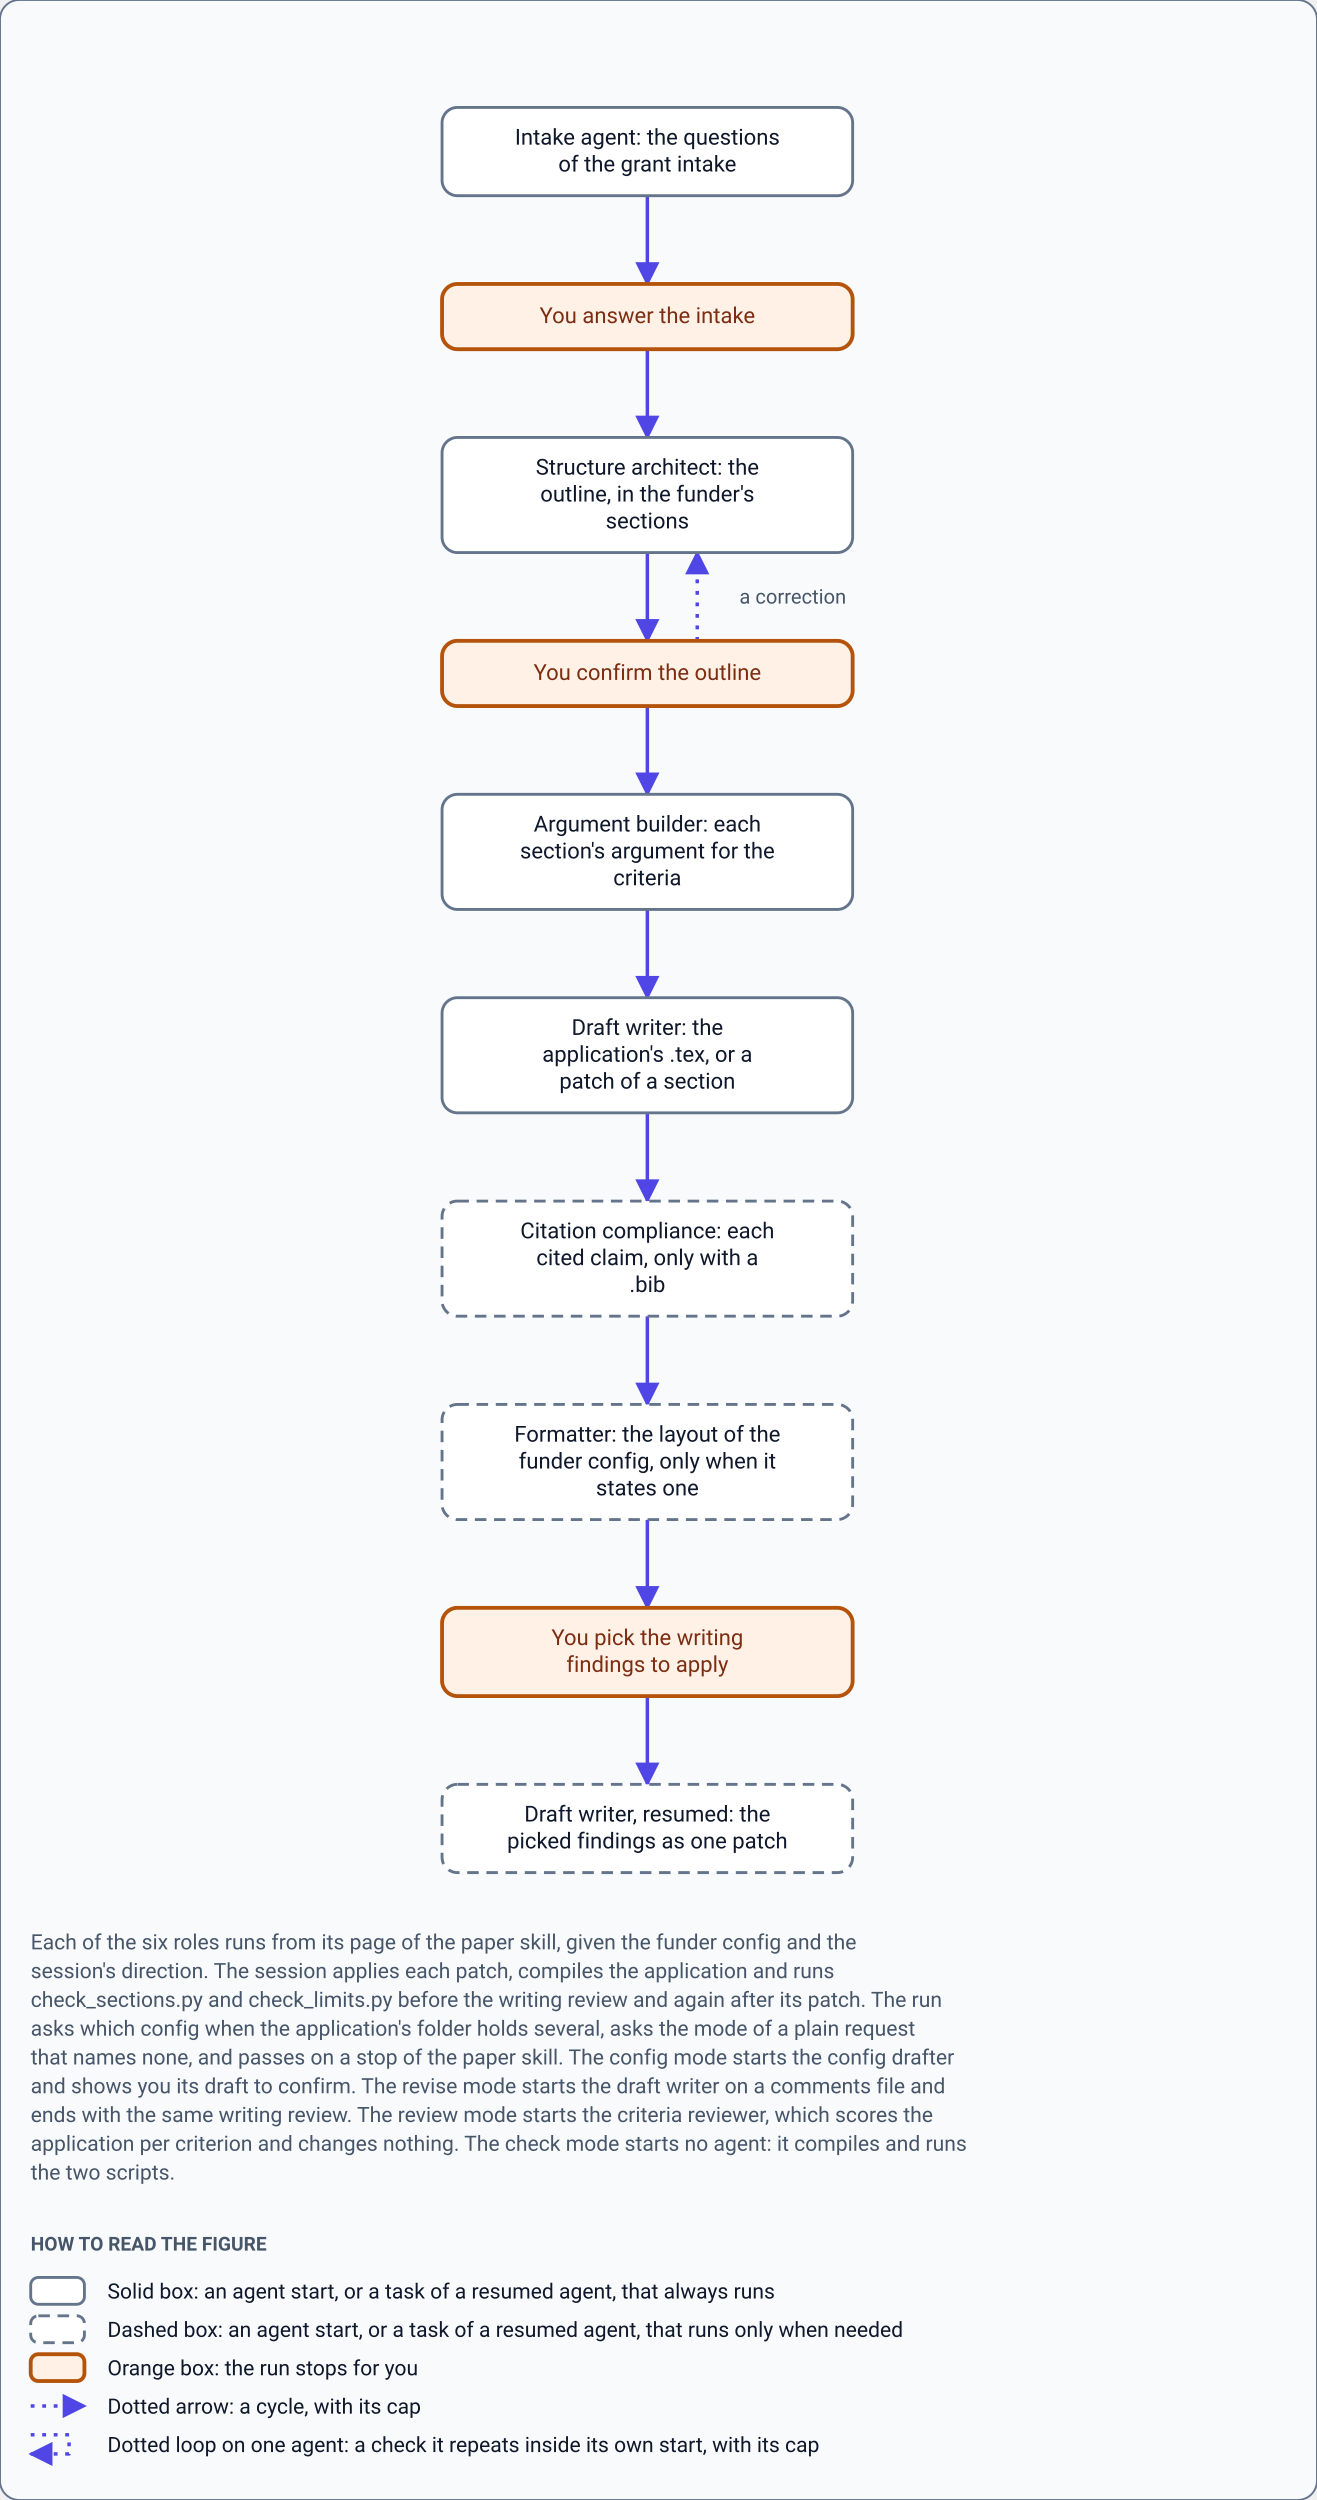
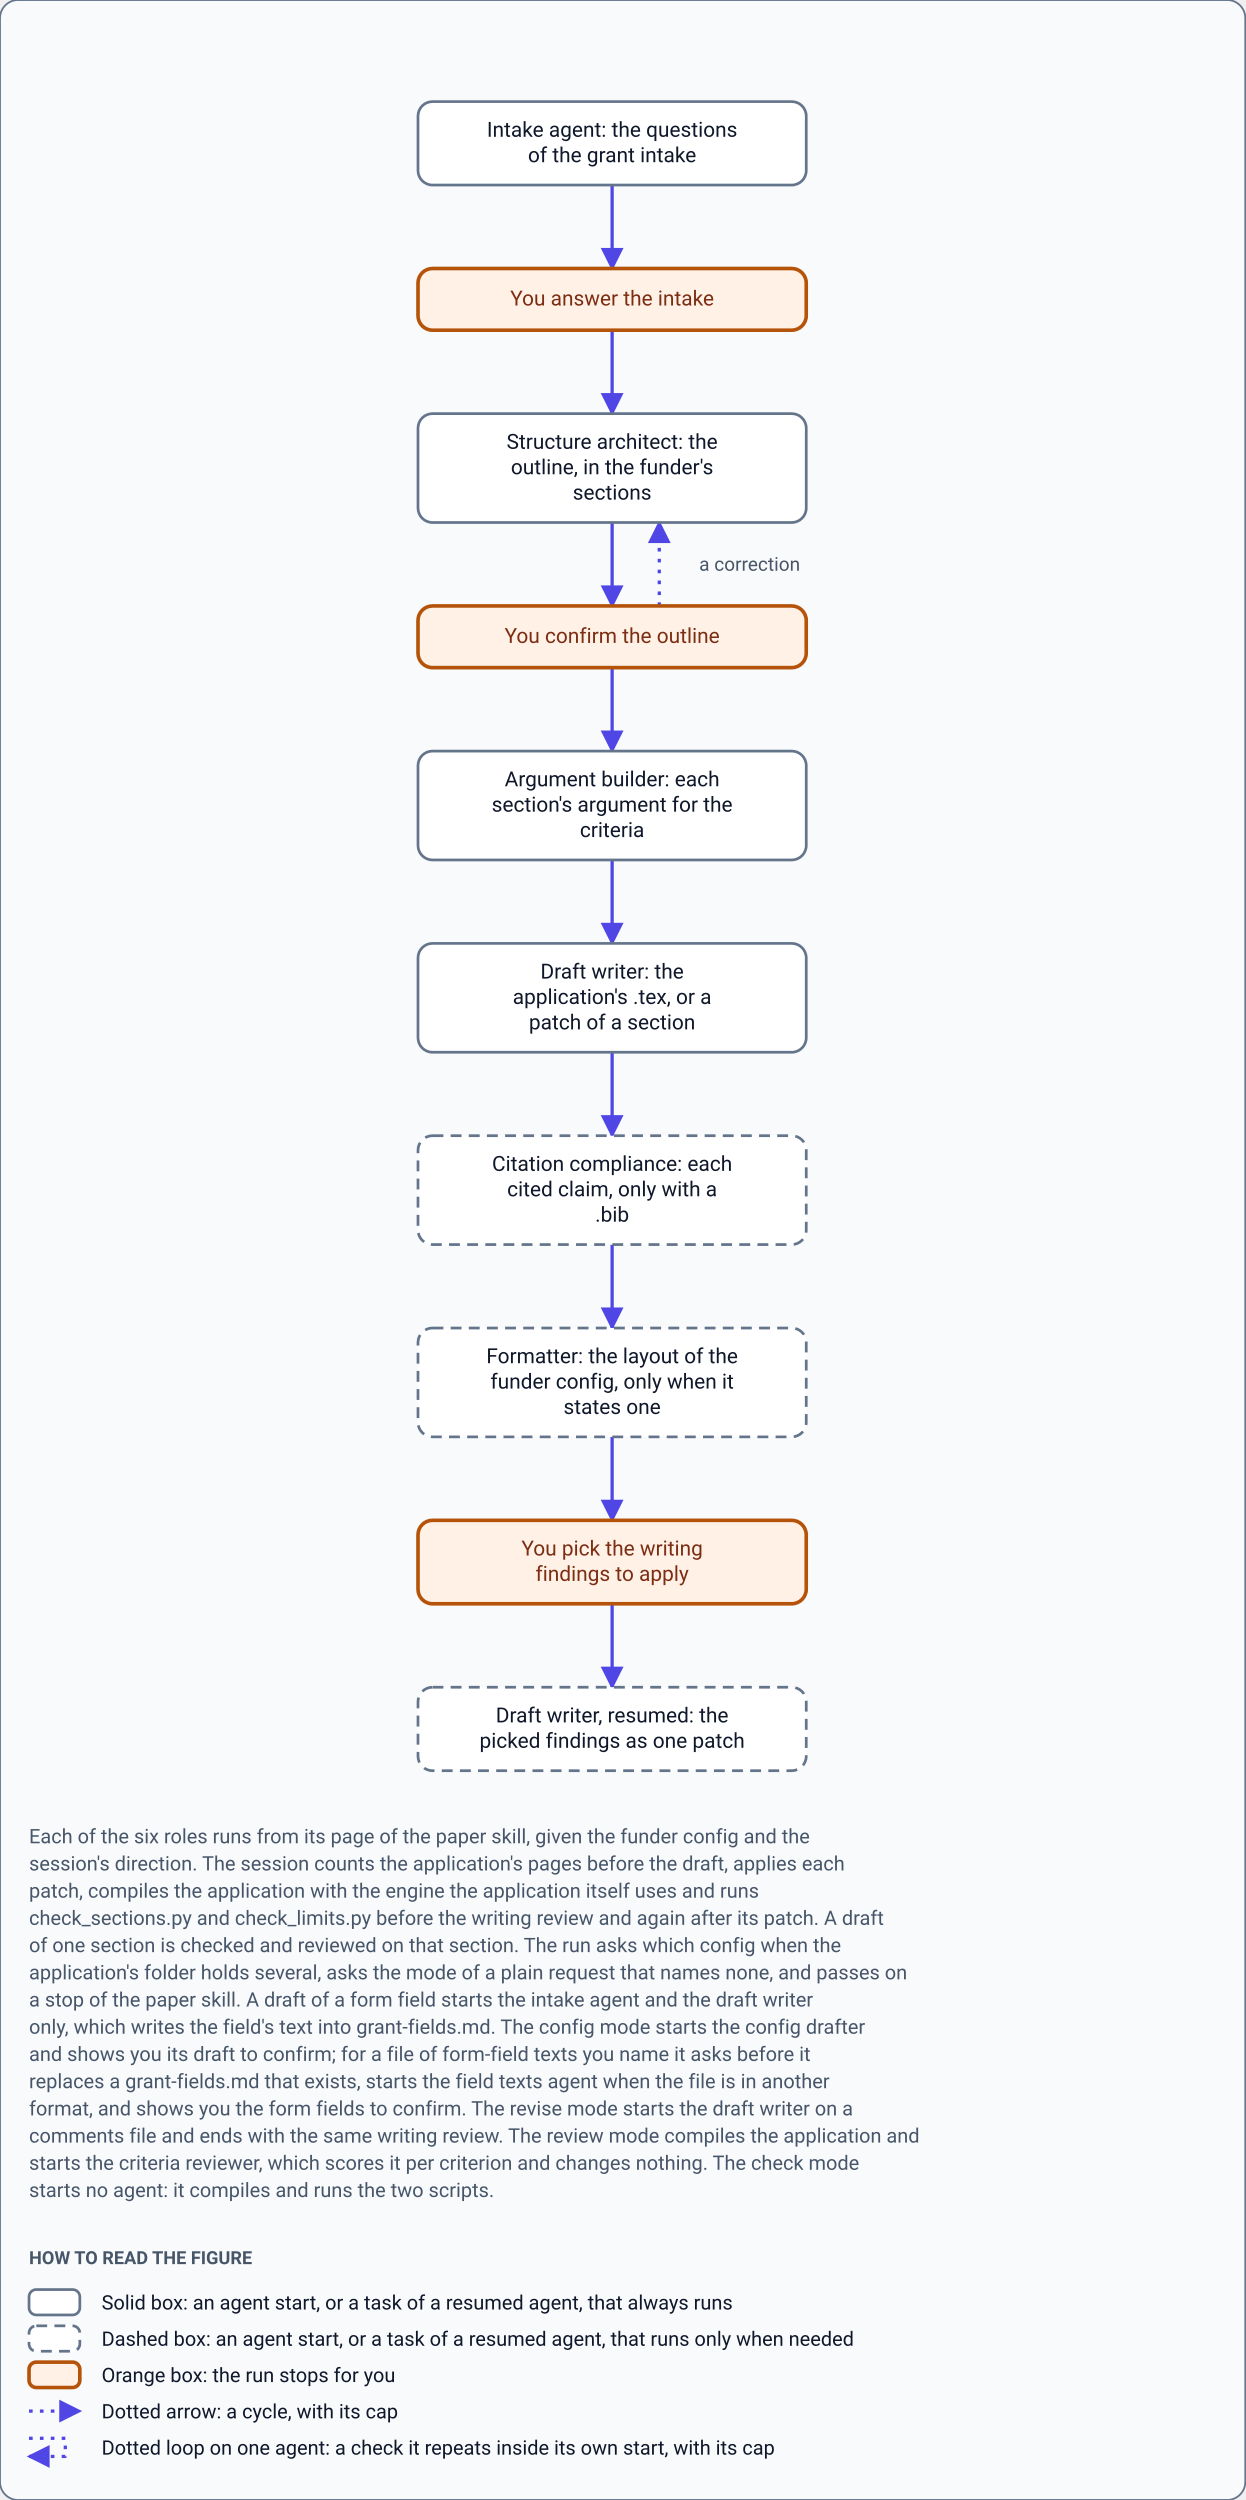
- <svg xmlns="http://www.w3.org/2000/svg" viewBox="0 0 686.4 1303" width="686.4" height="1303" role="img" aria-label="The draft mode of the grant skill. Boxes: Intake agent: the questions of the grant intake (agent); You answer the intake (stop); Structure architect: the outline, in the funder's sections (agent); You confirm the outline (stop); Argument builder: each section's argument for the criteria (agent); Draft writer: the application's .tex, or a patch of a section (agent); Citation compliance: each cited claim, only with a .bib (agent, only when needed); Formatter: the layout of the funder config, only when it states one (agent, only when needed); You pick the writing findings to apply (stop); Draft writer, resumed: the picked findings as one patch (agent, only when needed).">
+ <svg xmlns="http://www.w3.org/2000/svg" viewBox="0 0 686.4 1378" width="686.4" height="1378" role="img" aria-label="The draft mode of the grant skill. Boxes: Intake agent: the questions of the grant intake (agent); You answer the intake (stop); Structure architect: the outline, in the funder's sections (agent); You confirm the outline (stop); Argument builder: each section's argument for the criteria (agent); Draft writer: the application's .tex, or a patch of a section (agent); Citation compliance: each cited claim, only with a .bib (agent, only when needed); Formatter: the layout of the funder config, only when it states one (agent, only when needed); You pick the writing findings to apply (stop); Draft writer, resumed: the picked findings as one patch (agent, only when needed).">
  <defs>
    <marker id="arrow" viewBox="0 0 10 10" refX="9" refY="5" markerWidth="7" markerHeight="7" orient="auto">
      <path d="M0,0 L10,5 L0,10 z" fill="#4f46e5" />
    </marker>
  </defs>
-   <rect x="0" y="0" width="686.4" height="1303" rx="10" fill="#f8fafc" stroke="#64748b" />
+   <rect x="0" y="0" width="686.4" height="1378" rx="10" fill="#f8fafc" stroke="#64748b" />
  <path d="M337.4,102 L337.4,148" fill="none" stroke="#4f46e5" stroke-width="1.8" marker-end="url(#arrow)" stroke-linejoin="round" />
  <path d="M337.4,182 L337.4,228" fill="none" stroke="#4f46e5" stroke-width="1.8" marker-end="url(#arrow)" stroke-linejoin="round" />
  <path d="M337.4,288 L337.4,334" fill="none" stroke="#4f46e5" stroke-width="1.8" marker-end="url(#arrow)" stroke-linejoin="round" />
  <path d="M337.4,368 L337.4,414" fill="none" stroke="#4f46e5" stroke-width="1.8" marker-end="url(#arrow)" stroke-linejoin="round" />
  <path d="M337.4,474 L337.4,520" fill="none" stroke="#4f46e5" stroke-width="1.8" marker-end="url(#arrow)" stroke-linejoin="round" />
  <path d="M337.4,580 L337.4,626" fill="none" stroke="#4f46e5" stroke-width="1.8" marker-end="url(#arrow)" stroke-linejoin="round" />
  <path d="M337.4,686 L337.4,732" fill="none" stroke="#4f46e5" stroke-width="1.8" marker-end="url(#arrow)" stroke-linejoin="round" />
  <path d="M337.4,792 L337.4,838" fill="none" stroke="#4f46e5" stroke-width="1.8" marker-end="url(#arrow)" stroke-linejoin="round" />
  <path d="M337.4,884 L337.4,930" fill="none" stroke="#4f46e5" stroke-width="1.8" marker-end="url(#arrow)" stroke-linejoin="round" />
  <path d="M363.4,334 L363.4,288" fill="none" stroke="#4f46e5" stroke-width="1.8" stroke-dasharray="2 4" marker-end="url(#arrow)" stroke-linejoin="round" />
  <rect x="230.4" y="56" width="214" height="46" rx="8" fill="#ffffff" stroke="#64748b" stroke-width="1.5" />
  <text x="337.4" y="75.4" font-family="ui-sans-serif, -apple-system, 'Segoe UI', Roboto, Helvetica, Arial, sans-serif" font-size="11.5" fill="#0f172a" font-weight="400" text-anchor="middle">Intake agent: the questions</text>
  <text x="337.4" y="89.4" font-family="ui-sans-serif, -apple-system, 'Segoe UI', Roboto, Helvetica, Arial, sans-serif" font-size="11.5" fill="#0f172a" font-weight="400" text-anchor="middle">of the grant intake</text>
  <rect x="230.4" y="148" width="214" height="34" rx="8" fill="#fff1e6" stroke="#b45309" stroke-width="2" />
  <text x="337.4" y="168.4" font-family="ui-sans-serif, -apple-system, 'Segoe UI', Roboto, Helvetica, Arial, sans-serif" font-size="11.5" fill="#7c2d12" font-weight="400" text-anchor="middle">You answer the intake</text>
  <rect x="230.4" y="228" width="214" height="60" rx="8" fill="#ffffff" stroke="#64748b" stroke-width="1.5" />
  <text x="337.4" y="247.4" font-family="ui-sans-serif, -apple-system, 'Segoe UI', Roboto, Helvetica, Arial, sans-serif" font-size="11.5" fill="#0f172a" font-weight="400" text-anchor="middle">Structure architect: the</text>
  <text x="337.4" y="261.4" font-family="ui-sans-serif, -apple-system, 'Segoe UI', Roboto, Helvetica, Arial, sans-serif" font-size="11.5" fill="#0f172a" font-weight="400" text-anchor="middle">outline, in the funder's</text>
  <text x="337.4" y="275.4" font-family="ui-sans-serif, -apple-system, 'Segoe UI', Roboto, Helvetica, Arial, sans-serif" font-size="11.5" fill="#0f172a" font-weight="400" text-anchor="middle">sections</text>
  <rect x="230.4" y="334" width="214" height="34" rx="8" fill="#fff1e6" stroke="#b45309" stroke-width="2" />
  <text x="337.4" y="354.4" font-family="ui-sans-serif, -apple-system, 'Segoe UI', Roboto, Helvetica, Arial, sans-serif" font-size="11.5" fill="#7c2d12" font-weight="400" text-anchor="middle">You confirm the outline</text>
  <rect x="230.4" y="414" width="214" height="60" rx="8" fill="#ffffff" stroke="#64748b" stroke-width="1.5" />
  <text x="337.4" y="433.4" font-family="ui-sans-serif, -apple-system, 'Segoe UI', Roboto, Helvetica, Arial, sans-serif" font-size="11.5" fill="#0f172a" font-weight="400" text-anchor="middle">Argument builder: each</text>
  <text x="337.4" y="447.4" font-family="ui-sans-serif, -apple-system, 'Segoe UI', Roboto, Helvetica, Arial, sans-serif" font-size="11.5" fill="#0f172a" font-weight="400" text-anchor="middle">section's argument for the</text>
  <text x="337.4" y="461.4" font-family="ui-sans-serif, -apple-system, 'Segoe UI', Roboto, Helvetica, Arial, sans-serif" font-size="11.5" fill="#0f172a" font-weight="400" text-anchor="middle">criteria</text>
  <rect x="230.4" y="520" width="214" height="60" rx="8" fill="#ffffff" stroke="#64748b" stroke-width="1.5" />
  <text x="337.4" y="539.4" font-family="ui-sans-serif, -apple-system, 'Segoe UI', Roboto, Helvetica, Arial, sans-serif" font-size="11.5" fill="#0f172a" font-weight="400" text-anchor="middle">Draft writer: the</text>
  <text x="337.4" y="553.4" font-family="ui-sans-serif, -apple-system, 'Segoe UI', Roboto, Helvetica, Arial, sans-serif" font-size="11.5" fill="#0f172a" font-weight="400" text-anchor="middle">application's .tex, or a</text>
  <text x="337.4" y="567.4" font-family="ui-sans-serif, -apple-system, 'Segoe UI', Roboto, Helvetica, Arial, sans-serif" font-size="11.5" fill="#0f172a" font-weight="400" text-anchor="middle">patch of a section</text>
  <rect x="230.4" y="626" width="214" height="60" rx="8" fill="#ffffff" stroke="#64748b" stroke-width="1.5" stroke-dasharray="6 4" />
  <text x="337.4" y="645.4" font-family="ui-sans-serif, -apple-system, 'Segoe UI', Roboto, Helvetica, Arial, sans-serif" font-size="11.5" fill="#0f172a" font-weight="400" text-anchor="middle">Citation compliance: each</text>
  <text x="337.4" y="659.4" font-family="ui-sans-serif, -apple-system, 'Segoe UI', Roboto, Helvetica, Arial, sans-serif" font-size="11.5" fill="#0f172a" font-weight="400" text-anchor="middle">cited claim, only with a</text>
  <text x="337.4" y="673.4" font-family="ui-sans-serif, -apple-system, 'Segoe UI', Roboto, Helvetica, Arial, sans-serif" font-size="11.5" fill="#0f172a" font-weight="400" text-anchor="middle">.bib</text>
  <rect x="230.4" y="732" width="214" height="60" rx="8" fill="#ffffff" stroke="#64748b" stroke-width="1.5" stroke-dasharray="6 4" />
  <text x="337.4" y="751.4" font-family="ui-sans-serif, -apple-system, 'Segoe UI', Roboto, Helvetica, Arial, sans-serif" font-size="11.5" fill="#0f172a" font-weight="400" text-anchor="middle">Formatter: the layout of the</text>
  <text x="337.4" y="765.4" font-family="ui-sans-serif, -apple-system, 'Segoe UI', Roboto, Helvetica, Arial, sans-serif" font-size="11.5" fill="#0f172a" font-weight="400" text-anchor="middle">funder config, only when it</text>
  <text x="337.4" y="779.4" font-family="ui-sans-serif, -apple-system, 'Segoe UI', Roboto, Helvetica, Arial, sans-serif" font-size="11.5" fill="#0f172a" font-weight="400" text-anchor="middle">states one</text>
  <rect x="230.4" y="838" width="214" height="46" rx="8" fill="#fff1e6" stroke="#b45309" stroke-width="2" />
  <text x="337.4" y="857.4" font-family="ui-sans-serif, -apple-system, 'Segoe UI', Roboto, Helvetica, Arial, sans-serif" font-size="11.5" fill="#7c2d12" font-weight="400" text-anchor="middle">You pick the writing</text>
  <text x="337.4" y="871.4" font-family="ui-sans-serif, -apple-system, 'Segoe UI', Roboto, Helvetica, Arial, sans-serif" font-size="11.5" fill="#7c2d12" font-weight="400" text-anchor="middle">findings to apply</text>
  <rect x="230.4" y="930" width="214" height="46" rx="8" fill="#ffffff" stroke="#64748b" stroke-width="1.5" stroke-dasharray="6 4" />
  <text x="337.4" y="949.4" font-family="ui-sans-serif, -apple-system, 'Segoe UI', Roboto, Helvetica, Arial, sans-serif" font-size="11.5" fill="#0f172a" font-weight="400" text-anchor="middle">Draft writer, resumed: the</text>
  <text x="337.4" y="963.4" font-family="ui-sans-serif, -apple-system, 'Segoe UI', Roboto, Helvetica, Arial, sans-serif" font-size="11.5" fill="#0f172a" font-weight="400" text-anchor="middle">picked findings as one patch</text>
  <text x="413.2" y="314.6" font-family="ui-sans-serif, -apple-system, 'Segoe UI', Roboto, Helvetica, Arial, sans-serif" font-size="10.5" fill="#475569" font-weight="400" text-anchor="middle" stroke="#f8fafc" stroke-width="4" stroke-linejoin="round" paint-order="stroke">a correction</text>
  <text x="16" y="1016" font-family="ui-sans-serif, -apple-system, 'Segoe UI', Roboto, Helvetica, Arial, sans-serif" font-size="11" fill="#475569" font-weight="400" text-anchor="start">Each of the six roles runs from its page of the paper skill, given the funder config and the</text>
-   <text x="16" y="1031" font-family="ui-sans-serif, -apple-system, 'Segoe UI', Roboto, Helvetica, Arial, sans-serif" font-size="11" fill="#475569" font-weight="400" text-anchor="start">session's direction. The session applies each patch, compiles the application and runs</text>
-   <text x="16" y="1046" font-family="ui-sans-serif, -apple-system, 'Segoe UI', Roboto, Helvetica, Arial, sans-serif" font-size="11" fill="#475569" font-weight="400" text-anchor="start">check_sections.py and check_limits.py before the writing review and again after its patch. The run</text>
-   <text x="16" y="1061" font-family="ui-sans-serif, -apple-system, 'Segoe UI', Roboto, Helvetica, Arial, sans-serif" font-size="11" fill="#475569" font-weight="400" text-anchor="start">asks which config when the application's folder holds several, asks the mode of a plain request</text>
-   <text x="16" y="1076" font-family="ui-sans-serif, -apple-system, 'Segoe UI', Roboto, Helvetica, Arial, sans-serif" font-size="11" fill="#475569" font-weight="400" text-anchor="start">that names none, and passes on a stop of the paper skill. The config mode starts the config drafter</text>
-   <text x="16" y="1091" font-family="ui-sans-serif, -apple-system, 'Segoe UI', Roboto, Helvetica, Arial, sans-serif" font-size="11" fill="#475569" font-weight="400" text-anchor="start">and shows you its draft to confirm. The revise mode starts the draft writer on a comments file and</text>
-   <text x="16" y="1106" font-family="ui-sans-serif, -apple-system, 'Segoe UI', Roboto, Helvetica, Arial, sans-serif" font-size="11" fill="#475569" font-weight="400" text-anchor="start">ends with the same writing review. The review mode starts the criteria reviewer, which scores the</text>
-   <text x="16" y="1121" font-family="ui-sans-serif, -apple-system, 'Segoe UI', Roboto, Helvetica, Arial, sans-serif" font-size="11" fill="#475569" font-weight="400" text-anchor="start">application per criterion and changes nothing. The check mode starts no agent: it compiles and runs</text>
-   <text x="16" y="1136" font-family="ui-sans-serif, -apple-system, 'Segoe UI', Roboto, Helvetica, Arial, sans-serif" font-size="11" fill="#475569" font-weight="400" text-anchor="start">the two scripts.</text>
-   <text x="16" y="1173" font-family="ui-sans-serif, -apple-system, 'Segoe UI', Roboto, Helvetica, Arial, sans-serif" font-size="10" fill="#475569" font-weight="700" text-anchor="start">HOW TO READ THE FIGURE</text>
-   <rect x="16" y="1187" width="28" height="14" rx="4" fill="#ffffff" stroke="#64748b" stroke-width="1.5" />
-   <text x="56" y="1198" font-family="ui-sans-serif, -apple-system, 'Segoe UI', Roboto, Helvetica, Arial, sans-serif" font-size="11" fill="#0f172a" font-weight="400" text-anchor="start">Solid box: an agent start, or a task of a resumed agent, that always runs</text>
-   <rect x="16" y="1207" width="28" height="14" rx="4" fill="#ffffff" stroke="#64748b" stroke-width="1.5" stroke-dasharray="6 4" />
-   <text x="56" y="1218" font-family="ui-sans-serif, -apple-system, 'Segoe UI', Roboto, Helvetica, Arial, sans-serif" font-size="11" fill="#0f172a" font-weight="400" text-anchor="start">Dashed box: an agent start, or a task of a resumed agent, that runs only when needed</text>
-   <rect x="16" y="1227" width="28" height="14" rx="4" fill="#fff1e6" stroke="#b45309" stroke-width="2" />
-   <text x="56" y="1238" font-family="ui-sans-serif, -apple-system, 'Segoe UI', Roboto, Helvetica, Arial, sans-serif" font-size="11" fill="#0f172a" font-weight="400" text-anchor="start">Orange box: the run stops for you</text>
-   <path d="M16,1254 L44,1254" fill="none" stroke="#4f46e5" stroke-width="1.8" stroke-dasharray="2 4" marker-end="url(#arrow)" stroke-linejoin="round" />
-   <text x="56" y="1258" font-family="ui-sans-serif, -apple-system, 'Segoe UI', Roboto, Helvetica, Arial, sans-serif" font-size="11" fill="#0f172a" font-weight="400" text-anchor="start">Dotted arrow: a cycle, with its cap</text>
-   <path d="M16,1269 L36,1269 L36,1279 L16,1279" fill="none" stroke="#4f46e5" stroke-width="1.8" stroke-dasharray="2 4" marker-end="url(#arrow)" stroke-linejoin="round" />
-   <text x="56" y="1278" font-family="ui-sans-serif, -apple-system, 'Segoe UI', Roboto, Helvetica, Arial, sans-serif" font-size="11" fill="#0f172a" font-weight="400" text-anchor="start">Dotted loop on one agent: a check it repeats inside its own start, with its cap</text>
+   <text x="16" y="1031" font-family="ui-sans-serif, -apple-system, 'Segoe UI', Roboto, Helvetica, Arial, sans-serif" font-size="11" fill="#475569" font-weight="400" text-anchor="start">session's direction. The session counts the application's pages before the draft, applies each</text>
+   <text x="16" y="1046" font-family="ui-sans-serif, -apple-system, 'Segoe UI', Roboto, Helvetica, Arial, sans-serif" font-size="11" fill="#475569" font-weight="400" text-anchor="start">patch, compiles the application with the engine the application itself uses and runs</text>
+   <text x="16" y="1061" font-family="ui-sans-serif, -apple-system, 'Segoe UI', Roboto, Helvetica, Arial, sans-serif" font-size="11" fill="#475569" font-weight="400" text-anchor="start">check_sections.py and check_limits.py before the writing review and again after its patch. A draft</text>
+   <text x="16" y="1076" font-family="ui-sans-serif, -apple-system, 'Segoe UI', Roboto, Helvetica, Arial, sans-serif" font-size="11" fill="#475569" font-weight="400" text-anchor="start">of one section is checked and reviewed on that section. The run asks which config when the</text>
+   <text x="16" y="1091" font-family="ui-sans-serif, -apple-system, 'Segoe UI', Roboto, Helvetica, Arial, sans-serif" font-size="11" fill="#475569" font-weight="400" text-anchor="start">application's folder holds several, asks the mode of a plain request that names none, and passes on</text>
+   <text x="16" y="1106" font-family="ui-sans-serif, -apple-system, 'Segoe UI', Roboto, Helvetica, Arial, sans-serif" font-size="11" fill="#475569" font-weight="400" text-anchor="start">a stop of the paper skill. A draft of a form field starts the intake agent and the draft writer</text>
+   <text x="16" y="1121" font-family="ui-sans-serif, -apple-system, 'Segoe UI', Roboto, Helvetica, Arial, sans-serif" font-size="11" fill="#475569" font-weight="400" text-anchor="start">only, which writes the field's text into grant-fields.md. The config mode starts the config drafter</text>
+   <text x="16" y="1136" font-family="ui-sans-serif, -apple-system, 'Segoe UI', Roboto, Helvetica, Arial, sans-serif" font-size="11" fill="#475569" font-weight="400" text-anchor="start">and shows you its draft to confirm; for a file of form-field texts you name it asks before it</text>
+   <text x="16" y="1151" font-family="ui-sans-serif, -apple-system, 'Segoe UI', Roboto, Helvetica, Arial, sans-serif" font-size="11" fill="#475569" font-weight="400" text-anchor="start">replaces a grant-fields.md that exists, starts the field texts agent when the file is in another</text>
+   <text x="16" y="1166" font-family="ui-sans-serif, -apple-system, 'Segoe UI', Roboto, Helvetica, Arial, sans-serif" font-size="11" fill="#475569" font-weight="400" text-anchor="start">format, and shows you the form fields to confirm. The revise mode starts the draft writer on a</text>
+   <text x="16" y="1181" font-family="ui-sans-serif, -apple-system, 'Segoe UI', Roboto, Helvetica, Arial, sans-serif" font-size="11" fill="#475569" font-weight="400" text-anchor="start">comments file and ends with the same writing review. The review mode compiles the application and</text>
+   <text x="16" y="1196" font-family="ui-sans-serif, -apple-system, 'Segoe UI', Roboto, Helvetica, Arial, sans-serif" font-size="11" fill="#475569" font-weight="400" text-anchor="start">starts the criteria reviewer, which scores it per criterion and changes nothing. The check mode</text>
+   <text x="16" y="1211" font-family="ui-sans-serif, -apple-system, 'Segoe UI', Roboto, Helvetica, Arial, sans-serif" font-size="11" fill="#475569" font-weight="400" text-anchor="start">starts no agent: it compiles and runs the two scripts.</text>
+   <text x="16" y="1248" font-family="ui-sans-serif, -apple-system, 'Segoe UI', Roboto, Helvetica, Arial, sans-serif" font-size="10" fill="#475569" font-weight="700" text-anchor="start">HOW TO READ THE FIGURE</text>
+   <rect x="16" y="1262" width="28" height="14" rx="4" fill="#ffffff" stroke="#64748b" stroke-width="1.5" />
+   <text x="56" y="1273" font-family="ui-sans-serif, -apple-system, 'Segoe UI', Roboto, Helvetica, Arial, sans-serif" font-size="11" fill="#0f172a" font-weight="400" text-anchor="start">Solid box: an agent start, or a task of a resumed agent, that always runs</text>
+   <rect x="16" y="1282" width="28" height="14" rx="4" fill="#ffffff" stroke="#64748b" stroke-width="1.5" stroke-dasharray="6 4" />
+   <text x="56" y="1293" font-family="ui-sans-serif, -apple-system, 'Segoe UI', Roboto, Helvetica, Arial, sans-serif" font-size="11" fill="#0f172a" font-weight="400" text-anchor="start">Dashed box: an agent start, or a task of a resumed agent, that runs only when needed</text>
+   <rect x="16" y="1302" width="28" height="14" rx="4" fill="#fff1e6" stroke="#b45309" stroke-width="2" />
+   <text x="56" y="1313" font-family="ui-sans-serif, -apple-system, 'Segoe UI', Roboto, Helvetica, Arial, sans-serif" font-size="11" fill="#0f172a" font-weight="400" text-anchor="start">Orange box: the run stops for you</text>
+   <path d="M16,1329 L44,1329" fill="none" stroke="#4f46e5" stroke-width="1.8" stroke-dasharray="2 4" marker-end="url(#arrow)" stroke-linejoin="round" />
+   <text x="56" y="1333" font-family="ui-sans-serif, -apple-system, 'Segoe UI', Roboto, Helvetica, Arial, sans-serif" font-size="11" fill="#0f172a" font-weight="400" text-anchor="start">Dotted arrow: a cycle, with its cap</text>
+   <path d="M16,1344 L36,1344 L36,1354 L16,1354" fill="none" stroke="#4f46e5" stroke-width="1.8" stroke-dasharray="2 4" marker-end="url(#arrow)" stroke-linejoin="round" />
+   <text x="56" y="1353" font-family="ui-sans-serif, -apple-system, 'Segoe UI', Roboto, Helvetica, Arial, sans-serif" font-size="11" fill="#0f172a" font-weight="400" text-anchor="start">Dotted loop on one agent: a check it repeats inside its own start, with its cap</text>
</svg>
